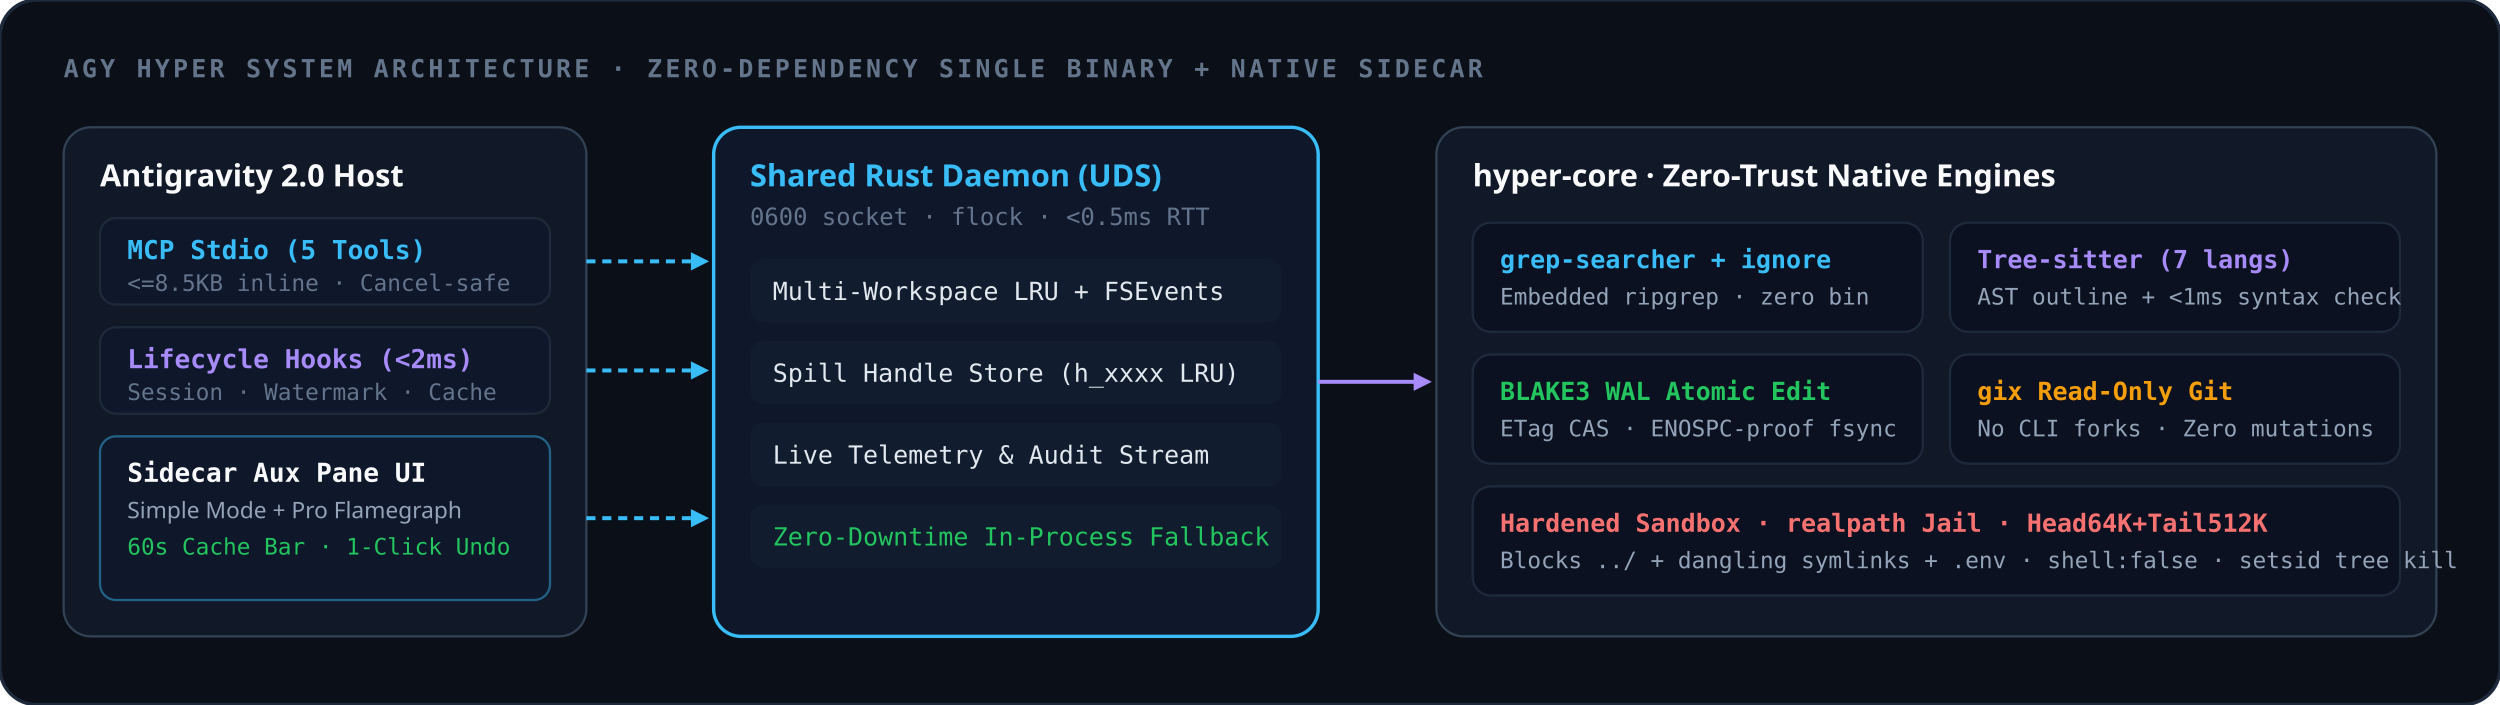
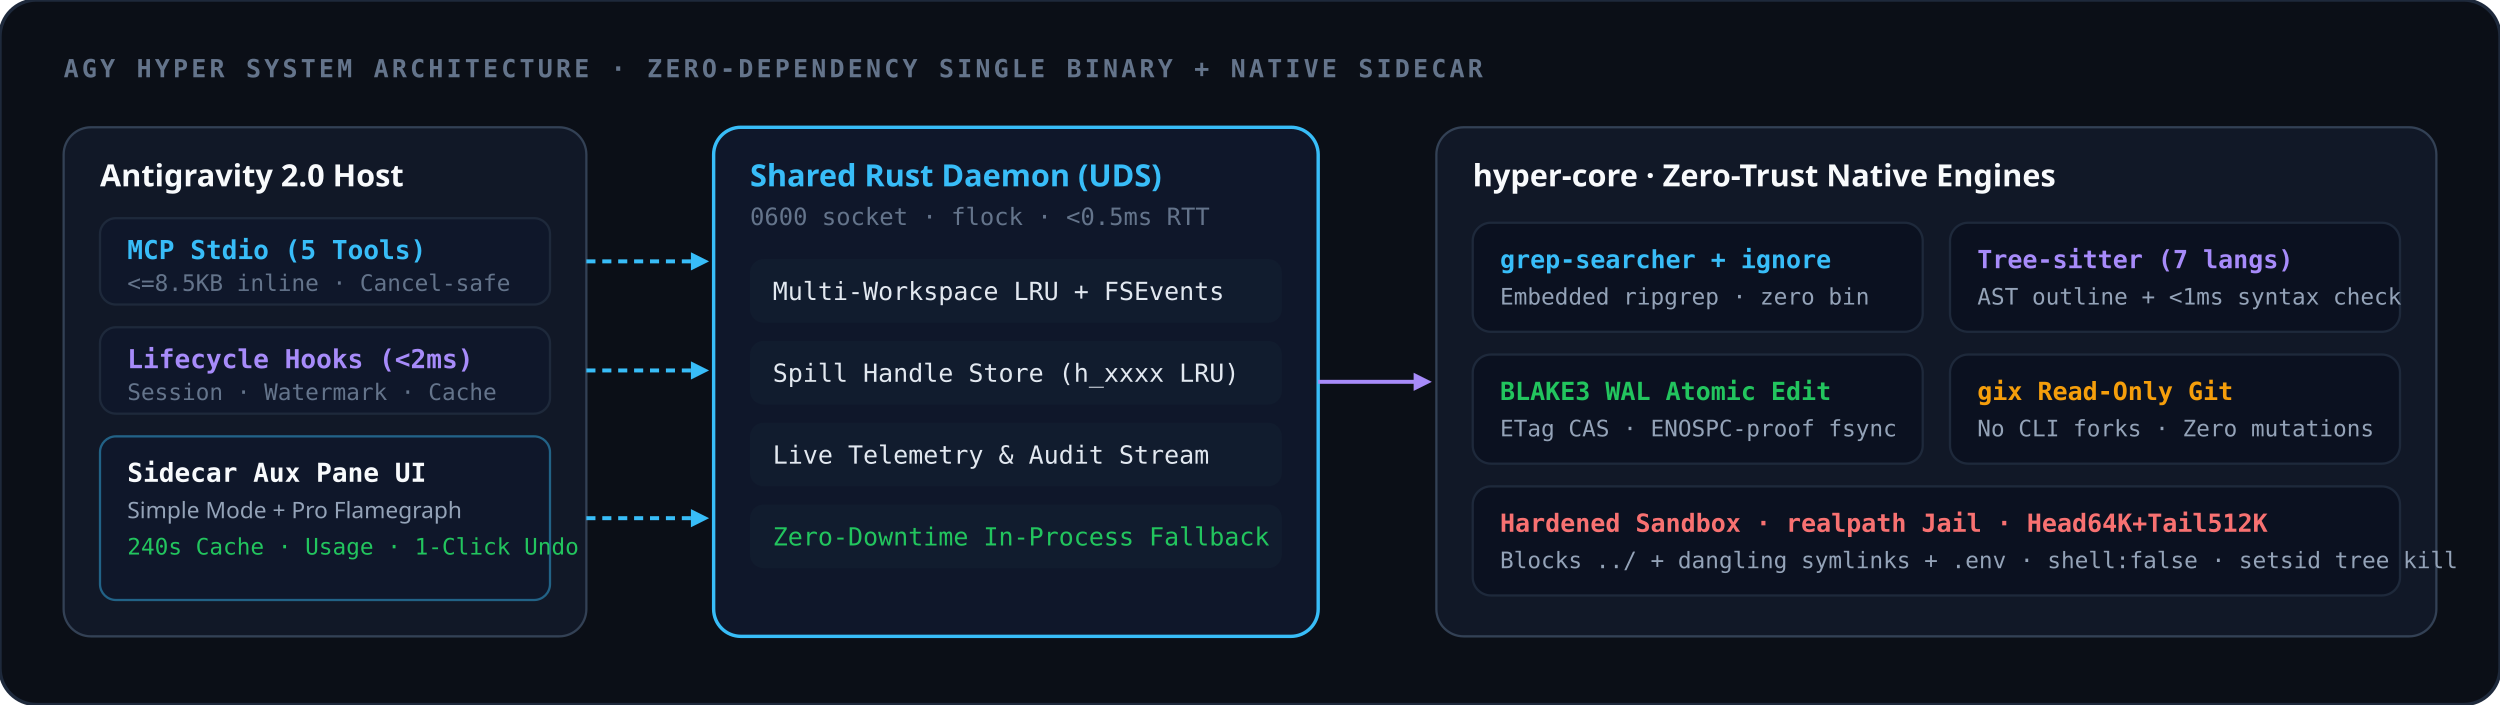
<svg xmlns="http://www.w3.org/2000/svg" width="1100" height="310" viewBox="0 0 1100 310" fill="none">
  <rect width="1100" height="310" rx="16" fill="#0B0F17" stroke="#1E293B" stroke-width="1.5" />
  <text x="28" y="34" fill="#64748B" font-size="11" font-weight="700" letter-spacing="1.4" font-family="ui-monospace,Menlo,monospace">AGY HYPER SYSTEM ARCHITECTURE · ZERO-DEPENDENCY SINGLE BINARY + NATIVE SIDECAR</text>
  <rect x="28" y="56" width="230" height="224" rx="12" fill="#111827" stroke="#334155" />
  <text x="44" y="82" fill="#F8FAFC" font-size="13.5" font-weight="700" font-family="system-ui,sans-serif">Antigravity 2.0 Host</text>
  <rect x="44" y="96" width="198" height="38" rx="7" fill="#0F172A" stroke="#1E293B" />
  <text x="56" y="114" fill="#38BDF8" font-size="11.5" font-weight="600" font-family="ui-monospace,Menlo,monospace">MCP Stdio (5 Tools)</text>
  <text x="56" y="128" fill="#64748B" font-size="10" font-family="ui-monospace,Menlo,monospace">&lt;=8.5KB inline · Cancel-safe</text>
  <rect x="44" y="144" width="198" height="38" rx="7" fill="#0F172A" stroke="#1E293B" />
  <text x="56" y="162" fill="#A78BFA" font-size="11.5" font-weight="600" font-family="ui-monospace,Menlo,monospace">Lifecycle Hooks (&lt;2ms)</text>
  <text x="56" y="176" fill="#64748B" font-size="10" font-family="ui-monospace,Menlo,monospace">Session · Watermark · Cache</text>
  <rect x="44" y="192" width="198" height="72" rx="7" fill="#0F172A" stroke="#38BDF8" stroke-opacity="0.45" />
  <text x="56" y="212" fill="#F8FAFC" font-size="11.5" font-weight="700" font-family="ui-monospace,Menlo,monospace">Sidecar Aux Pane UI</text>
  <text x="56" y="228" fill="#94A3B8" font-size="10" font-family="system-ui,sans-serif">Simple Mode + Pro Flamegraph</text>
-   <text x="56" y="244" fill="#22C55E" font-size="10" font-family="ui-monospace,Menlo,monospace">60s Cache Bar · 1-Click Undo</text>
+   <text x="56" y="244" fill="#22C55E" font-size="10" font-family="ui-monospace,Menlo,monospace">240s Cache · Usage · 1-Click Undo</text>
  <path d="M258 115H306M258 163H306M258 228H306" stroke="#38BDF8" stroke-width="1.75" stroke-dasharray="4 3" />
  <polygon points="312,115 304,111 304,119" fill="#38BDF8" />
  <polygon points="312,163 304,159 304,167" fill="#38BDF8" />
  <polygon points="312,228 304,224 304,232" fill="#38BDF8" />
  <rect x="314" y="56" width="266" height="224" rx="12" fill="#0F172A" stroke="#38BDF8" stroke-width="1.5" />
  <text x="330" y="82" fill="#38BDF8" font-size="13.5" font-weight="700" font-family="system-ui,sans-serif">Shared Rust Daemon (UDS)</text>
  <text x="330" y="99" fill="#64748B" font-size="10.5" font-family="ui-monospace,Menlo,monospace">0600 socket · flock · &lt;0.5ms RTT</text>
  <g transform="translate(330, 114)" font-family="ui-monospace,Menlo,monospace" font-size="11">
    <rect x="0" y="0" width="234" height="28" rx="6" fill="#111C2E" />
    <text x="10" y="18" fill="#E2E8F0">Multi-Workspace LRU + FSEvents</text>
    <rect x="0" y="36" width="234" height="28" rx="6" fill="#111C2E" />
    <text x="10" y="54" fill="#E2E8F0">Spill Handle Store (h_xxxx LRU)</text>
    <rect x="0" y="72" width="234" height="28" rx="6" fill="#111C2E" />
    <text x="10" y="90" fill="#E2E8F0">Live Telemetry &amp; Audit Stream</text>
    <rect x="0" y="108" width="234" height="28" rx="6" fill="#111C2E" />
    <text x="10" y="126" fill="#22C55E">Zero-Downtime In-Process Fallback</text>
  </g>
  <path d="M580 168H624" stroke="#A78BFA" stroke-width="1.75" />
  <polygon points="630,168 622,164 622,172" fill="#A78BFA" />
  <rect x="632" y="56" width="440" height="224" rx="12" fill="#111827" stroke="#334155" />
  <text x="648" y="82" fill="#F8FAFC" font-size="13.5" font-weight="700" font-family="system-ui,sans-serif">hyper-core · Zero-Trust Native Engines</text>
  <g transform="translate(648, 98)" font-family="ui-monospace,Menlo,monospace" font-size="11">
    <rect x="0" y="0" width="198" height="48" rx="8" fill="#0B1120" stroke="#1E293B" />
    <text x="12" y="20" fill="#38BDF8" font-weight="700">grep-searcher + ignore</text>
    <text x="12" y="36" fill="#94A3B8" font-size="10">Embedded ripgrep · zero bin</text>
    <rect x="210" y="0" width="198" height="48" rx="8" fill="#0B1120" stroke="#1E293B" />
    <text x="222" y="20" fill="#A78BFA" font-weight="700">Tree-sitter (7 langs)</text>
    <text x="222" y="36" fill="#94A3B8" font-size="10">AST outline + &lt;1ms syntax check</text>
    <rect x="0" y="58" width="198" height="48" rx="8" fill="#0B1120" stroke="#1E293B" />
    <text x="12" y="78" fill="#22C55E" font-weight="700">BLAKE3 WAL Atomic Edit</text>
    <text x="12" y="94" fill="#94A3B8" font-size="10">ETag CAS · ENOSPC-proof fsync</text>
    <rect x="210" y="58" width="198" height="48" rx="8" fill="#0B1120" stroke="#1E293B" />
    <text x="222" y="78" fill="#F59E0B" font-weight="700">gix Read-Only Git</text>
    <text x="222" y="94" fill="#94A3B8" font-size="10">No CLI forks · Zero mutations</text>
    <rect x="0" y="116" width="408" height="48" rx="8" fill="#0B1120" stroke="#1E293B" />
    <text x="12" y="136" fill="#F87171" font-weight="700">Hardened Sandbox · realpath Jail · Head64K+Tail512K</text>
    <text x="12" y="152" fill="#94A3B8" font-size="10">Blocks ../ + dangling symlinks + .env · shell:false · setsid tree kill</text>
  </g>
</svg>
